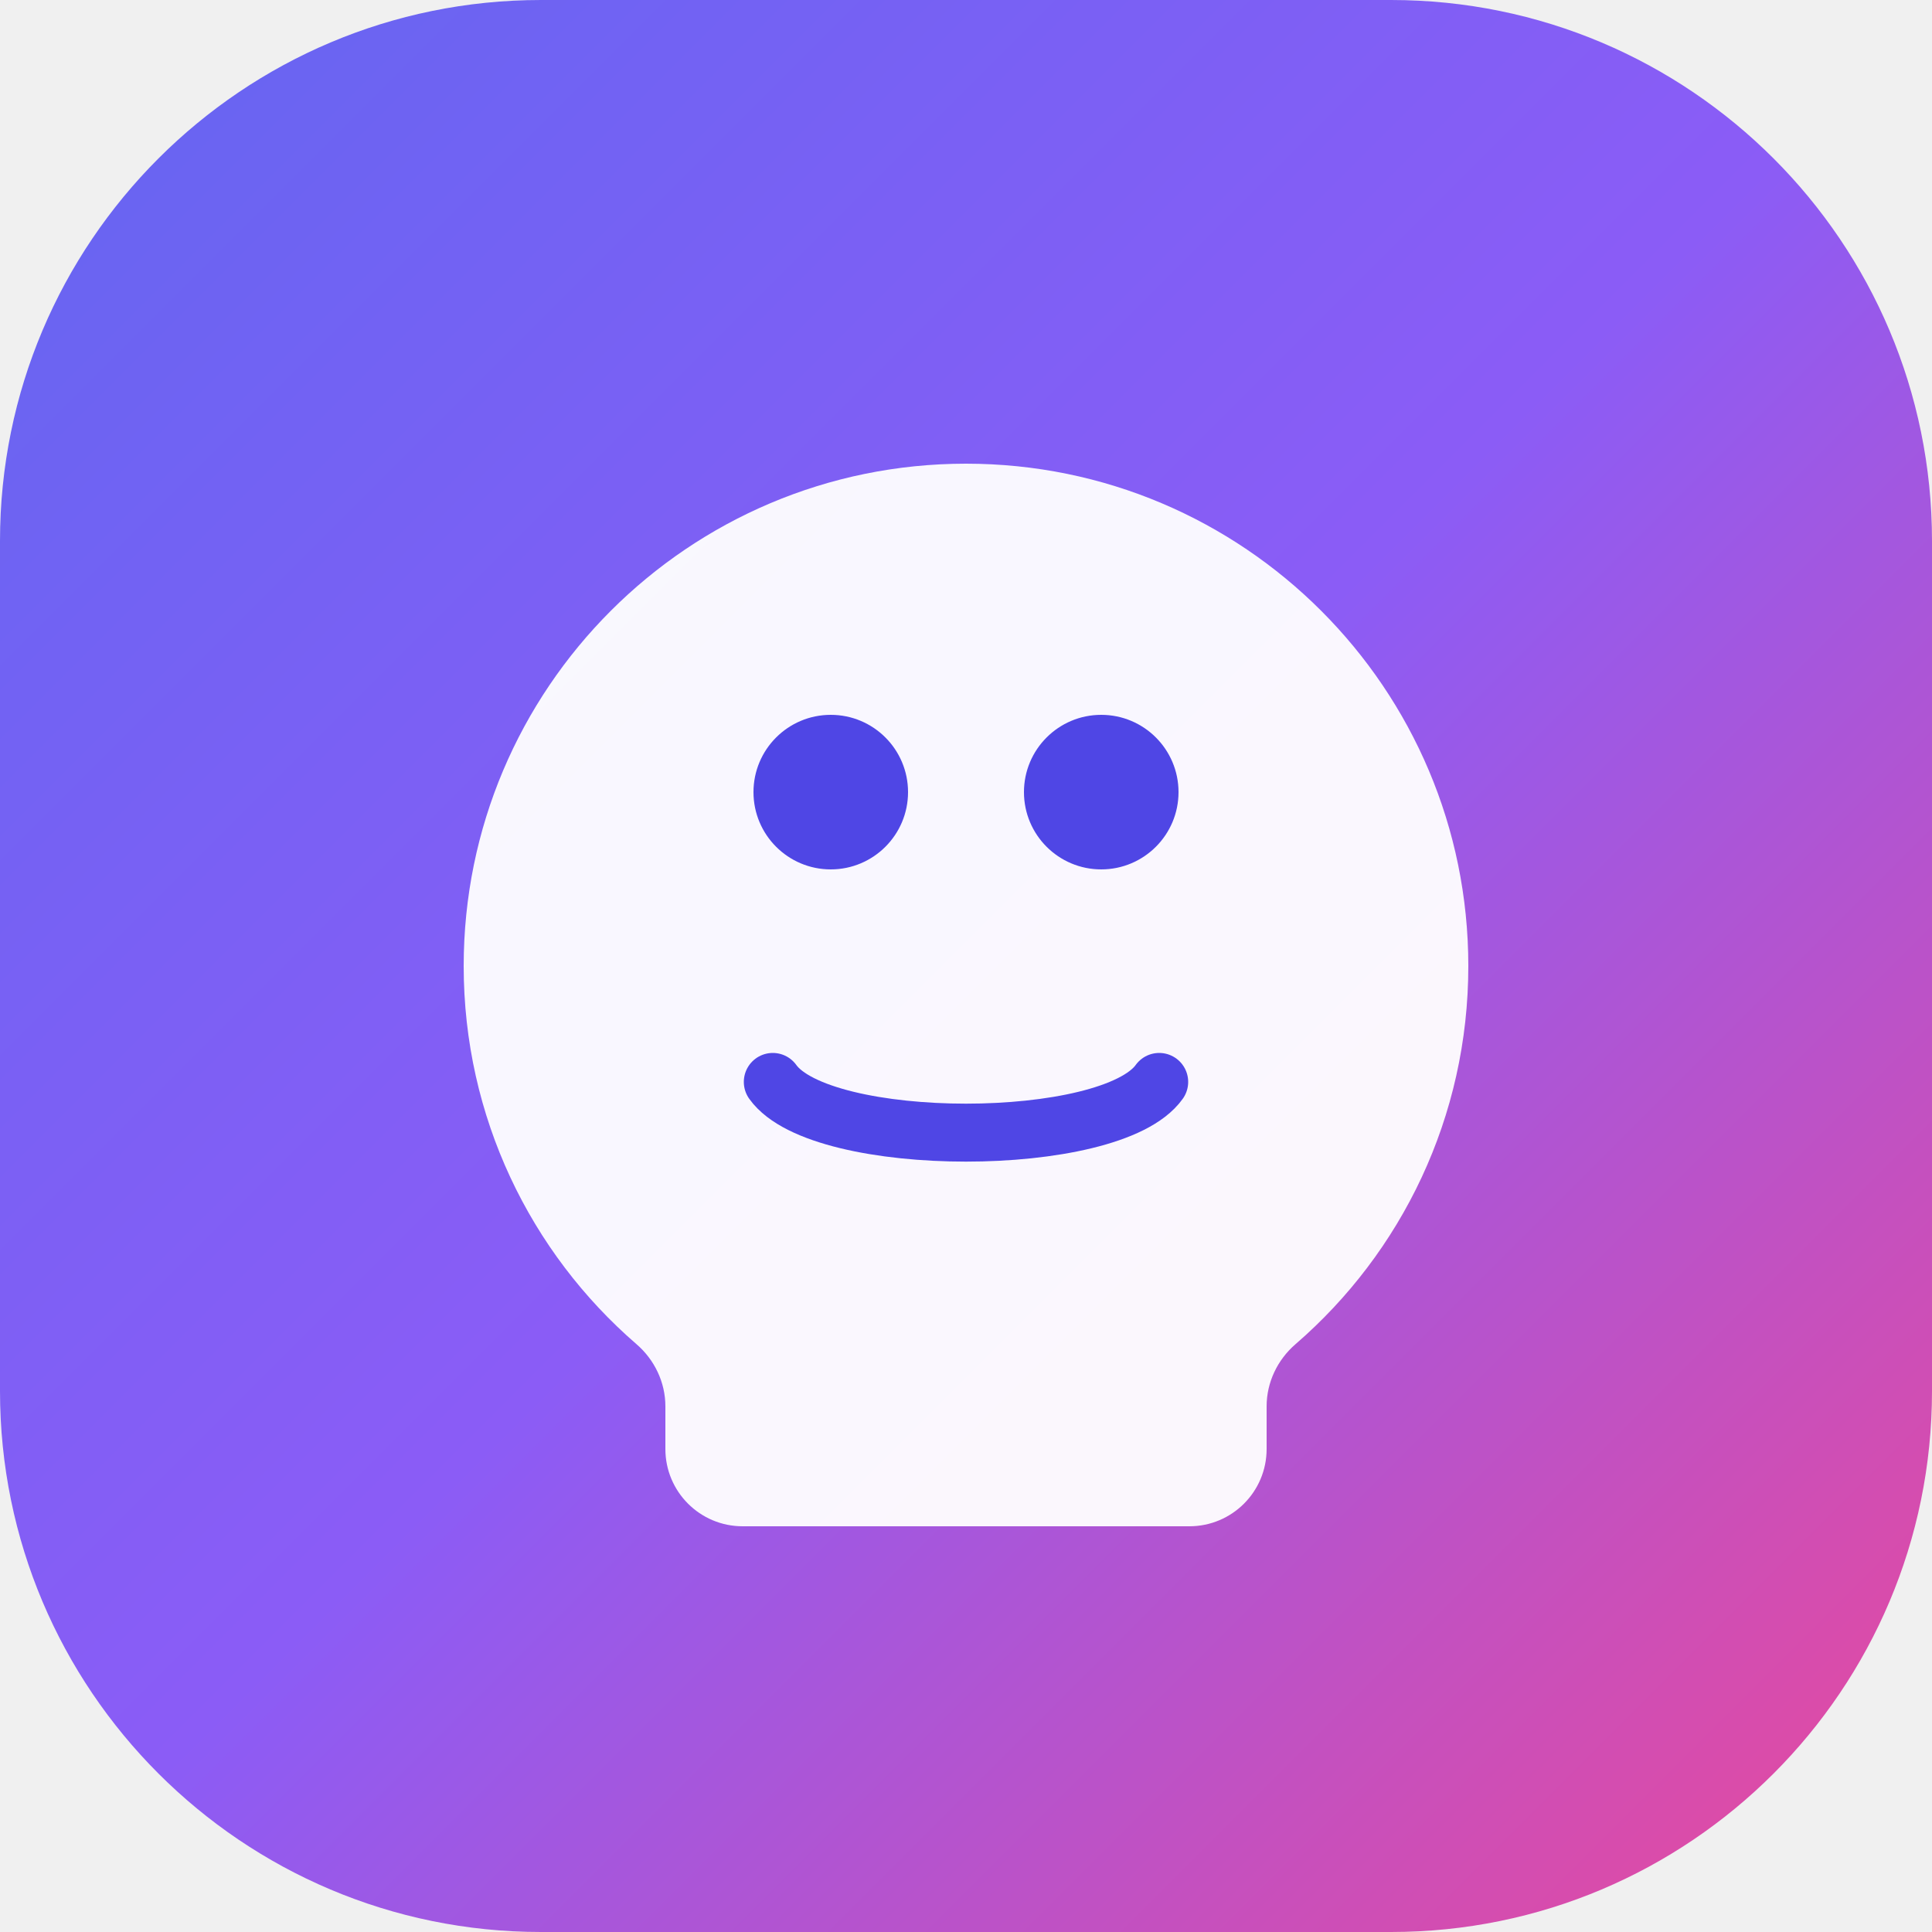
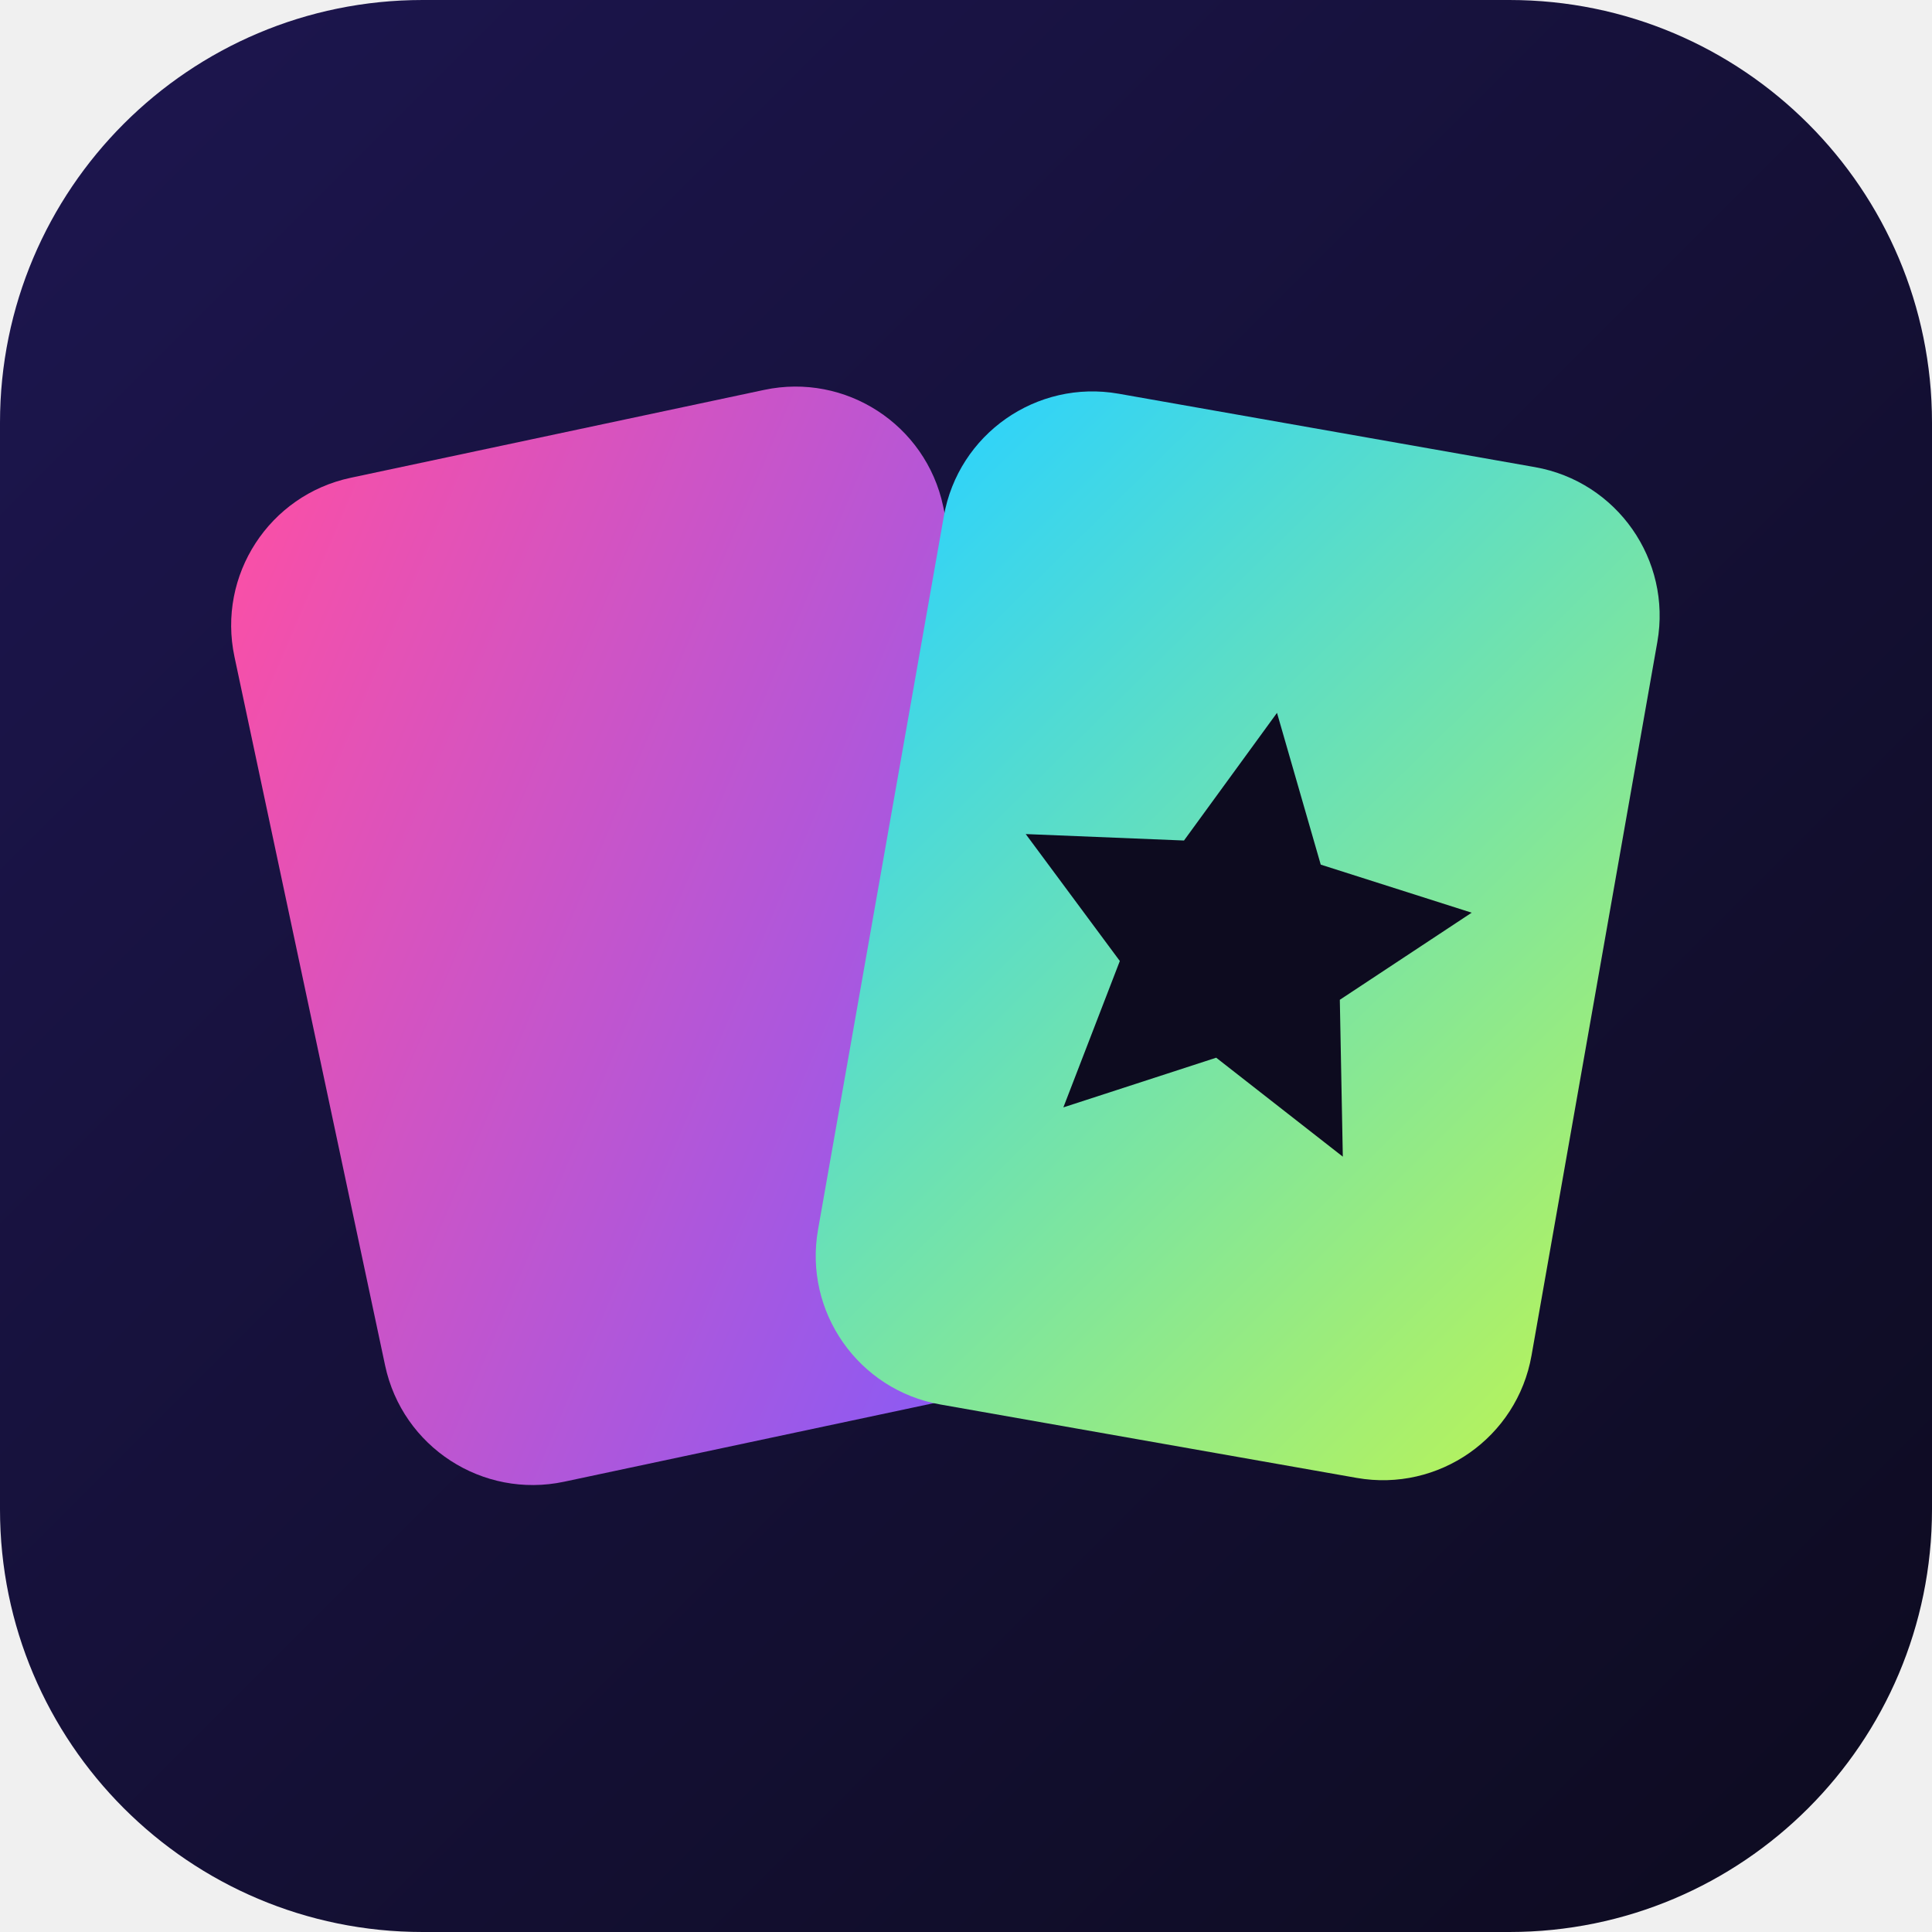
- <svg xmlns="http://www.w3.org/2000/svg" viewBox="0 0 100 100" fill="none">
-   <rect width="100" height="100" rx="28" fill="url(#grad)" />
+ <svg xmlns="http://www.w3.org/2000/svg" viewBox="0 0 64 64">
  <defs>
-     <linearGradient id="grad" x1="0%" y1="0%" x2="100%" y2="100%">
-       <stop offset="0%" stop-color="#6366f1" />
-       <stop offset="50%" stop-color="#8b5cf6" />
-       <stop offset="100%" stop-color="#ec4899" />
+     <linearGradient id="bg" x1="0" y1="0" x2="1" y2="1">
+       <stop offset="0" stop-color="#1d1650" />
+       <stop offset="1" stop-color="#0d0b1f" />
+     </linearGradient>
+     <linearGradient id="back" x1="0" y1="0" x2="1" y2="1">
+       <stop offset="0" stop-color="#ff4fa3" />
+       <stop offset="1" stop-color="#7b5cff" />
+     </linearGradient>
+     <linearGradient id="face" x1="0" y1="0" x2="1" y2="1">
+       <stop offset="0" stop-color="#2bd2ff" />
+       <stop offset="1" stop-color="#b8f35a" />
    </linearGradient>
  </defs>
-   <path d="M50 24c-14.36 0-26 11.64-26 26 0 7.82 3.46 14.83 8.94 19.57.94.81 1.5 1.98 1.5 3.22V75c0 2.21 1.79 4 4 4h23.12c2.21 0 4-1.79 4-4v-2.21c0-1.24.56-2.41 1.5-3.22C72.54 64.83 76 57.82 76 50c0-14.36-11.64-26-26-26z" fill="#ffffff" opacity="0.95" />
-   <path d="M43 45a4 4 0 1 0 0-8 4 4 0 0 0 0 8zm14 0a4 4 0 1 0 0-8 4 4 0 0 0 0 8z" fill="#4f46e5" />
-   <path d="M40 56c2.5 3.5 17.5 3.5 20 0" stroke="#4f46e5" stroke-width="3" stroke-linecap="round" />
+   <rect width="64" height="64" rx="14" fill="url(#bg)" />
+   <rect x="10" y="14" width="24" height="34" rx="5" transform="rotate(-12 22 31)" fill="url(#back)" />
+   <rect x="29" y="14" width="24" height="34" rx="5" transform="rotate(10 41 31)" fill="url(#face)" />
+   <path d="M41 23.5l2.3 4.7 5.2.7-3.8 3.6 1 5.1-4.7-2.5-4.7 2.5 1-5.1-3.8-3.6 5.2-.7z" transform="rotate(10 41 31)" fill="#0d0b1f" />
</svg>
